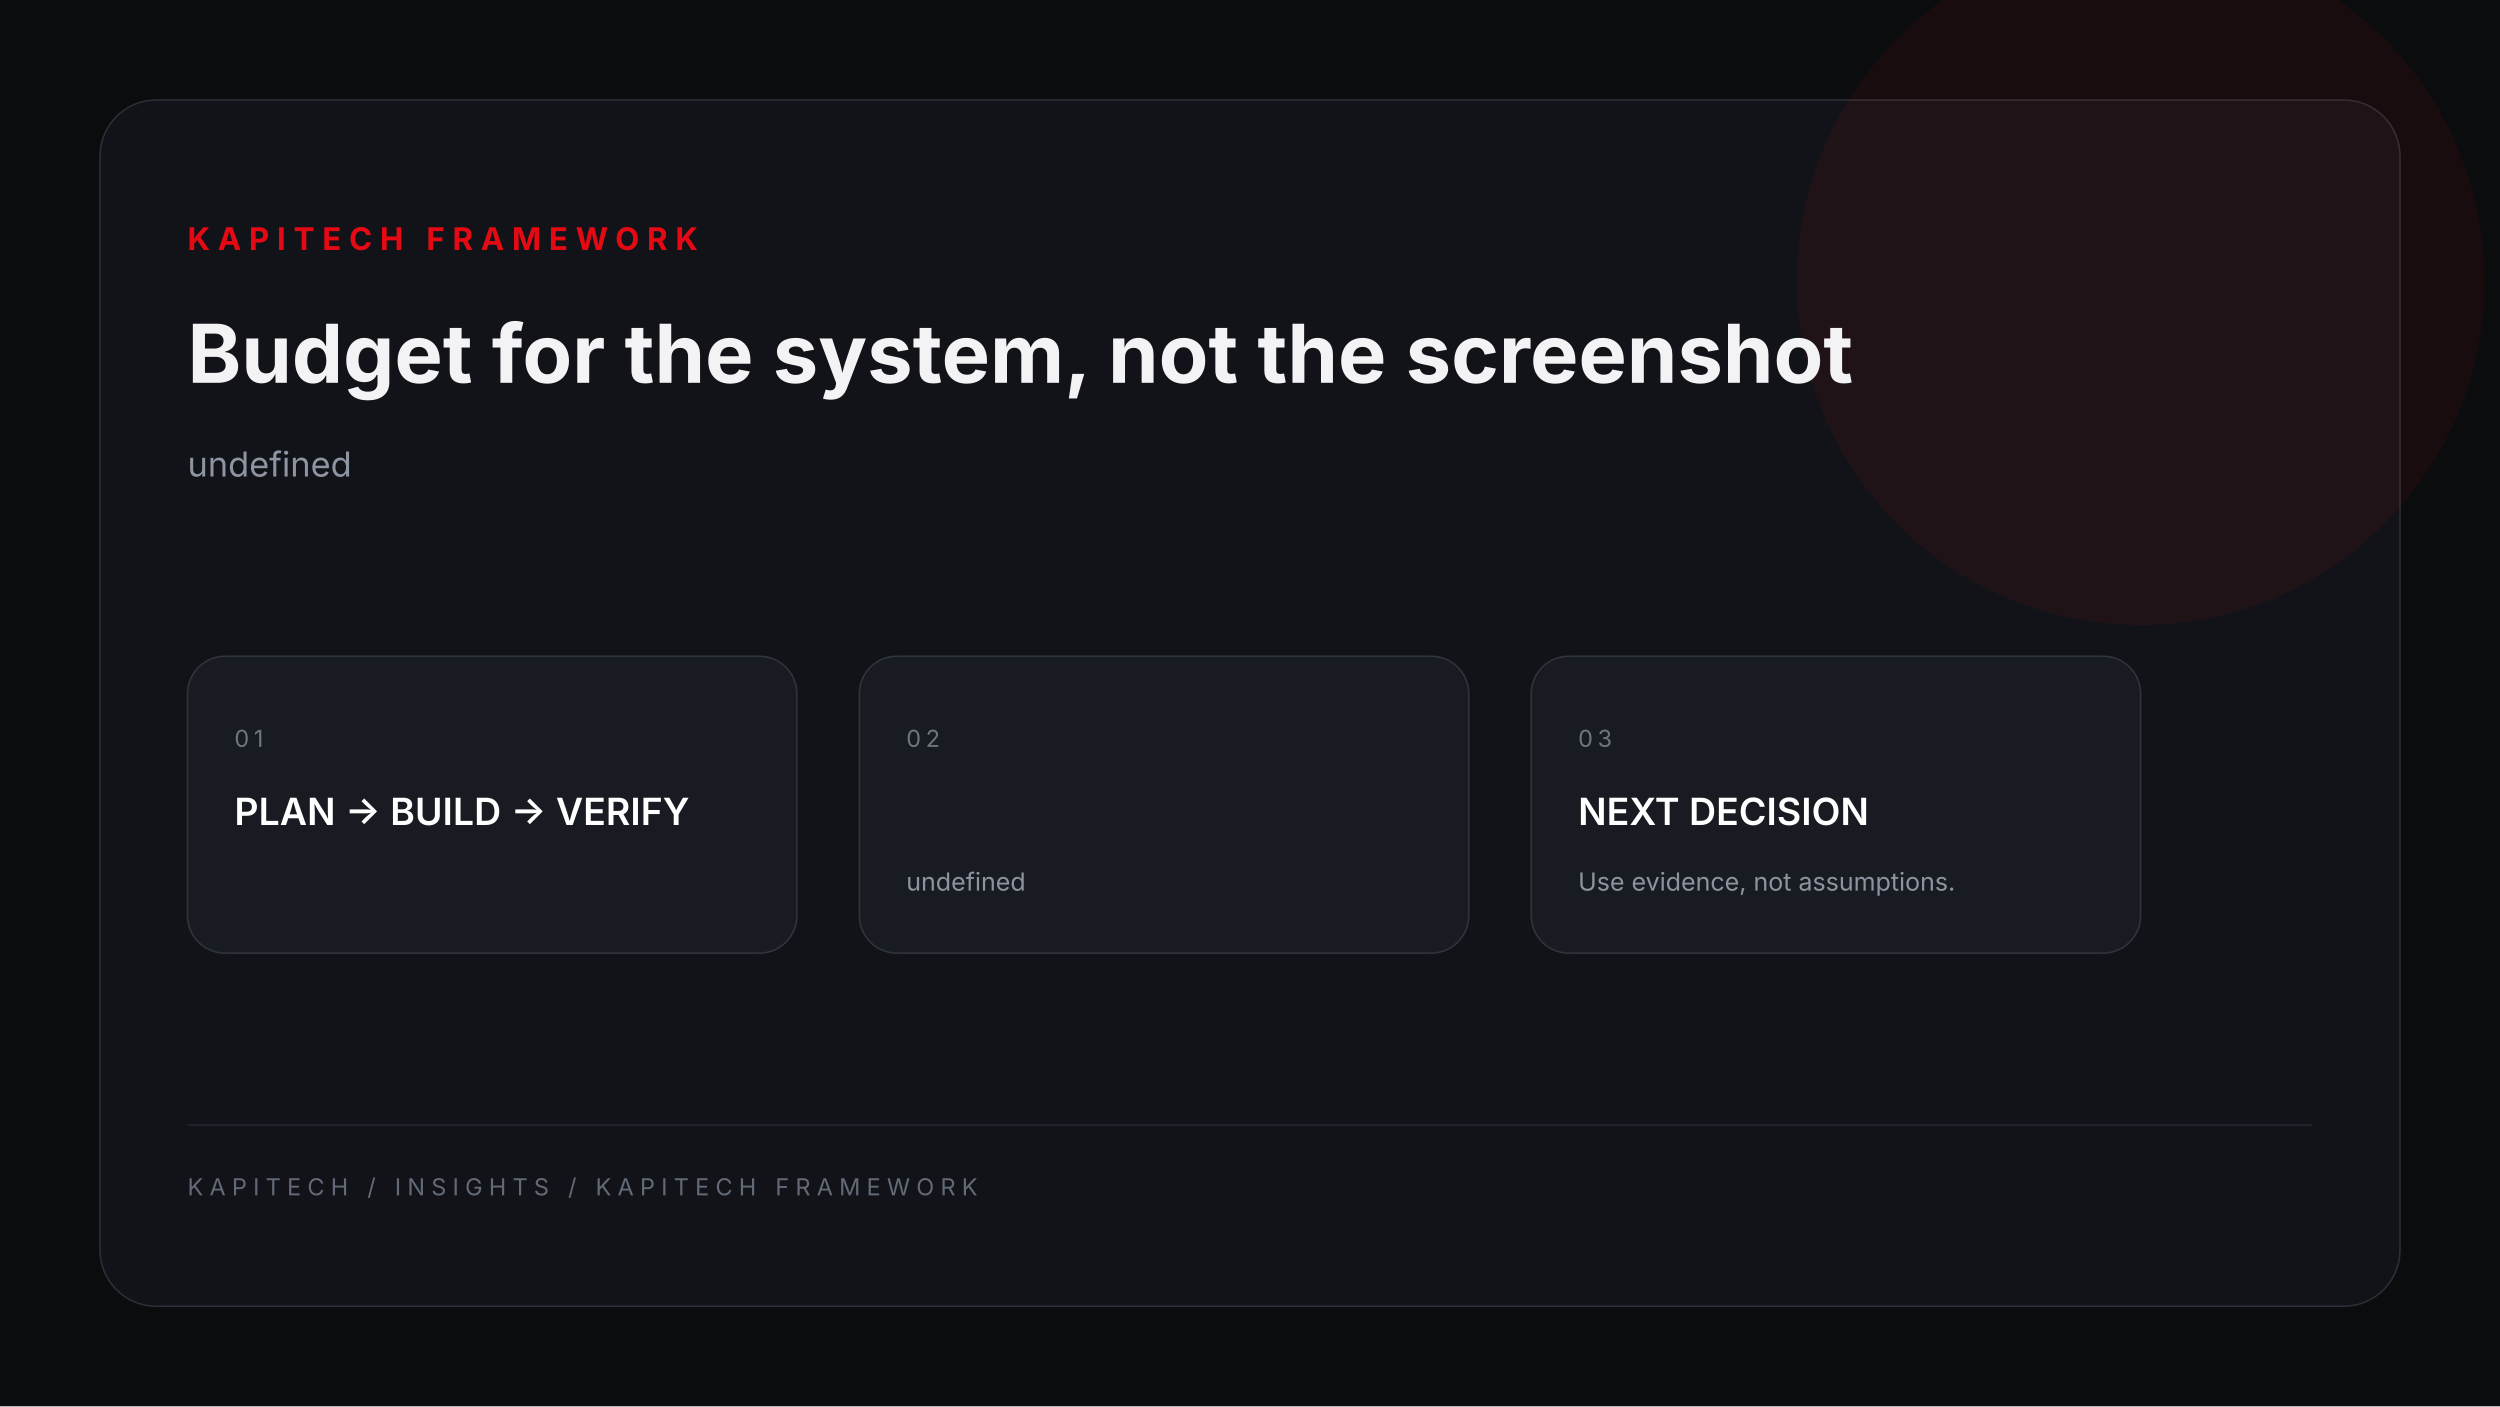
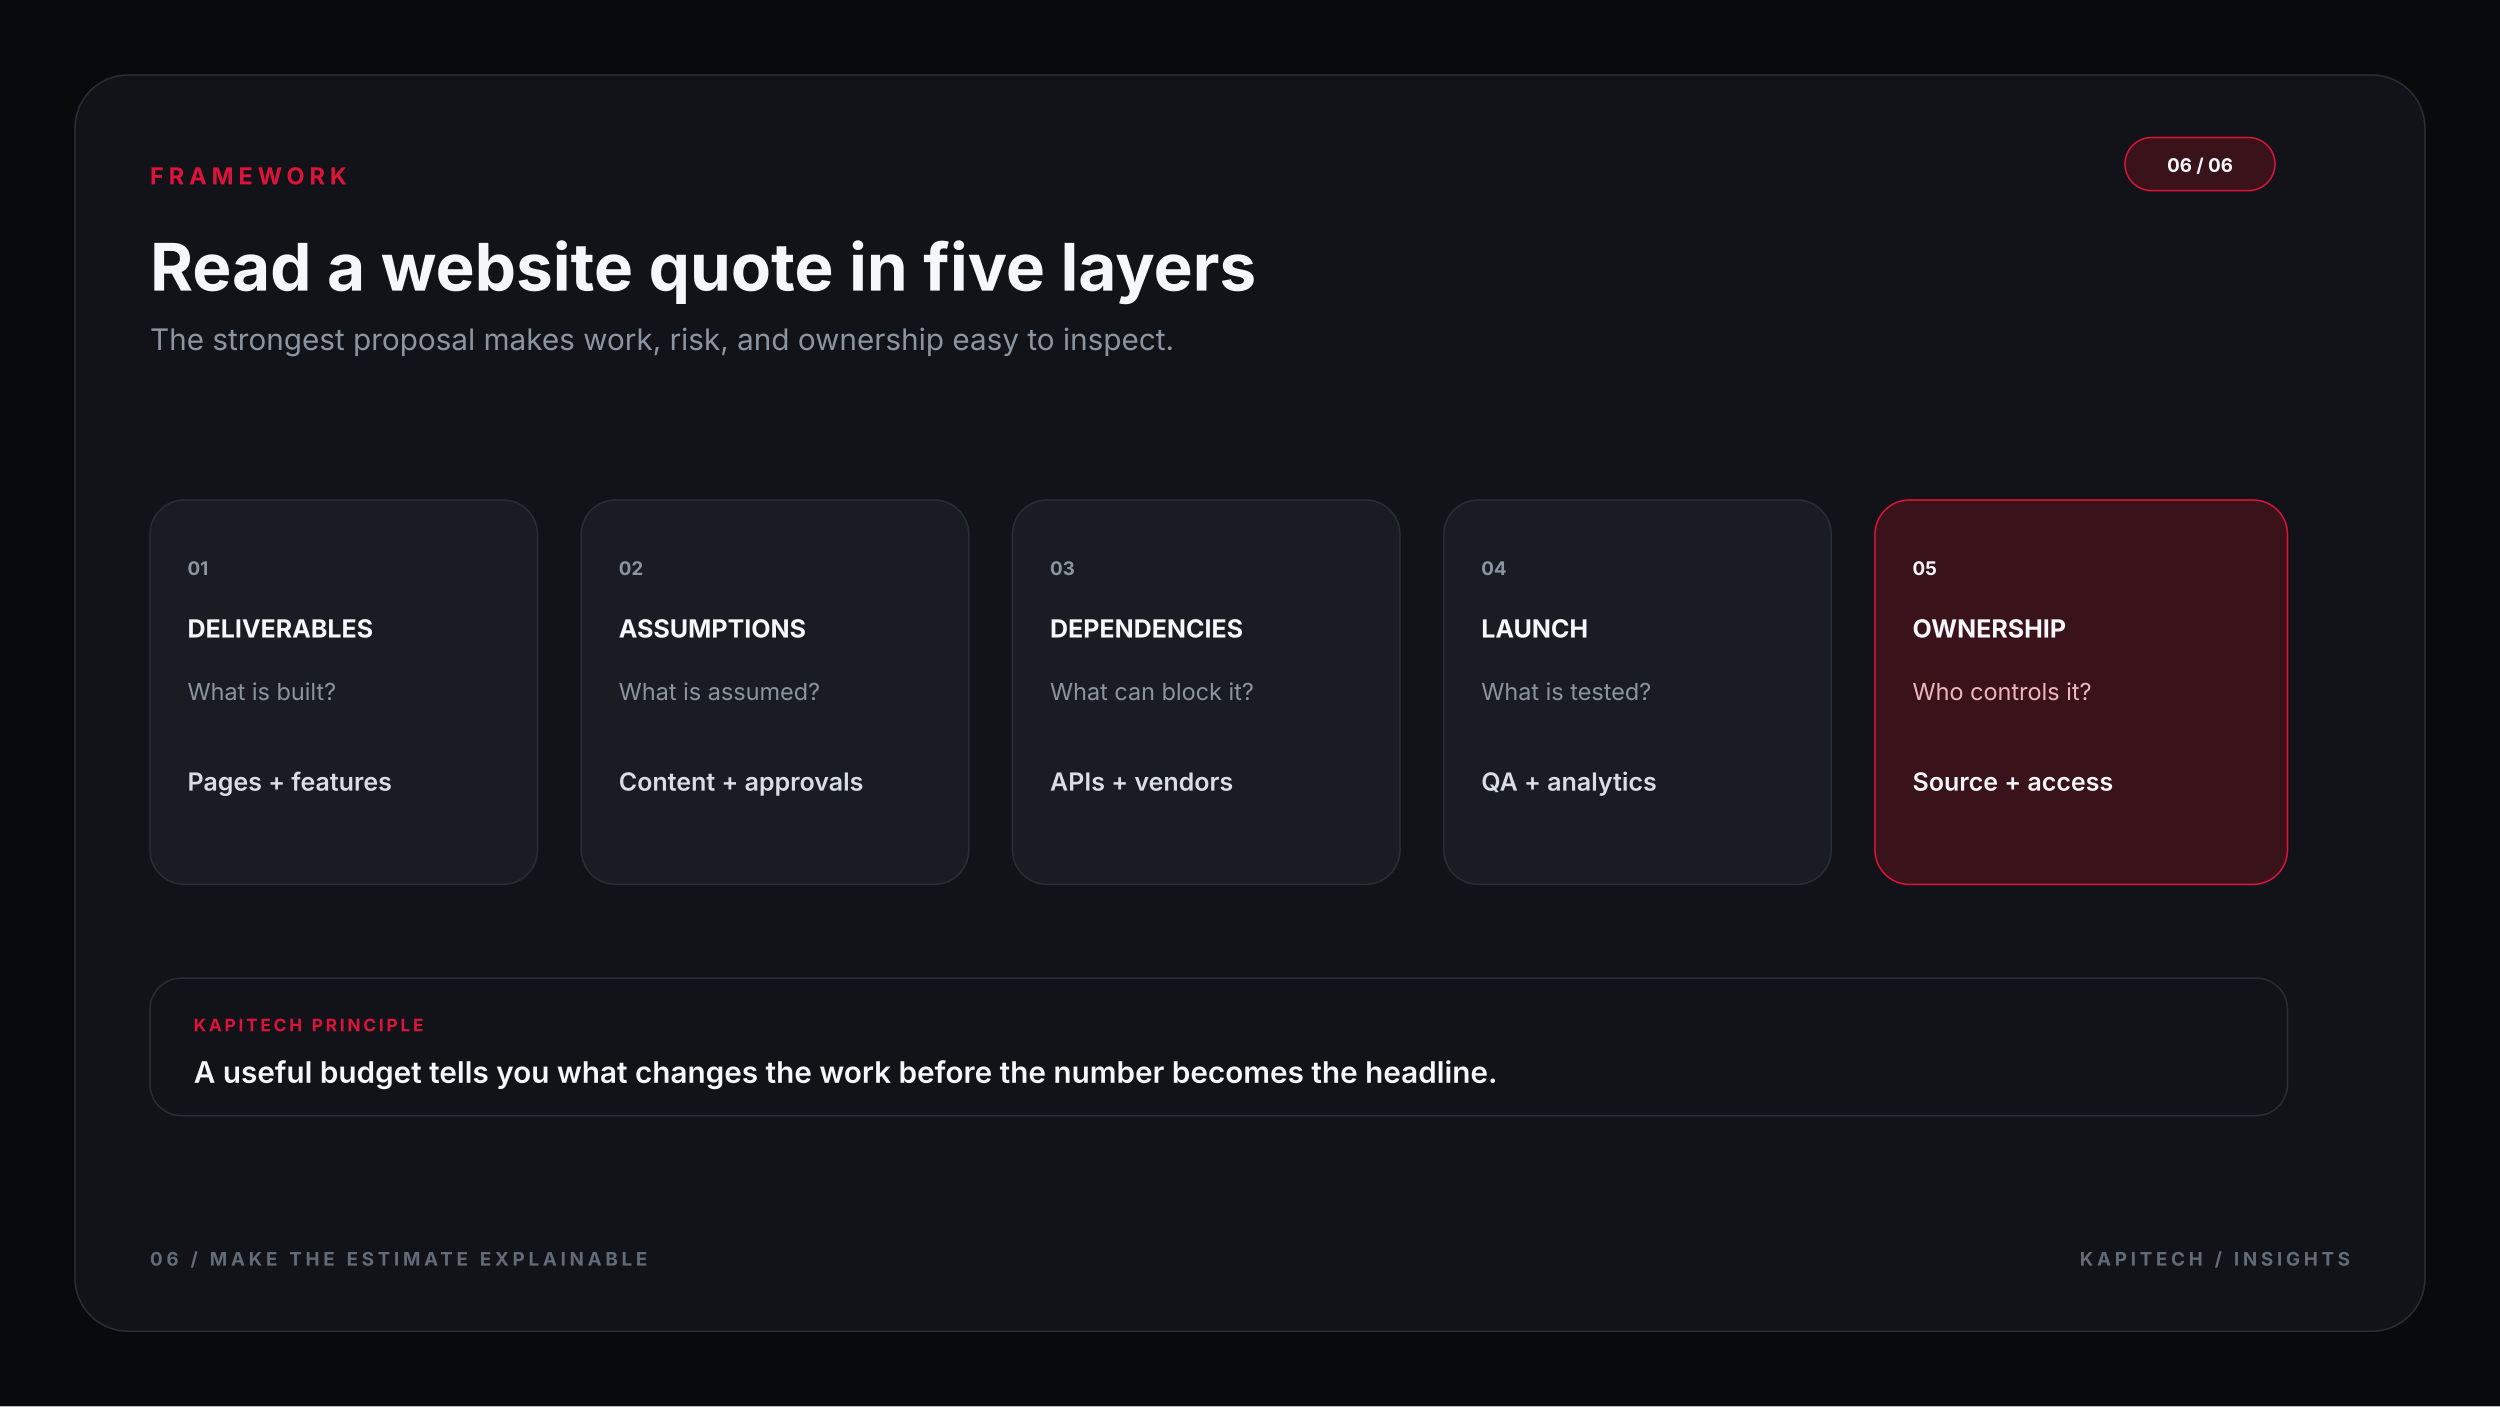
- <svg xmlns="http://www.w3.org/2000/svg" viewBox="0 0 1600 900" role="img">
-   <rect width="1600" height="900" fill="#0B0C0E" />
-   <rect x="64" y="64" width="1472" height="772" rx="36" fill="#111318" stroke="#2B2F37" />
-   <circle cx="1370" cy="180" r="220" fill="#E50914" opacity=".07" />
-   <text x="120" y="160" fill="#E50914" font-family="Inter,Arial,sans-serif" font-size="20" font-weight="700" letter-spacing="5">KAPITECH FRAMEWORK</text>
-   <text x="120" y="245" fill="#F3F3F6" font-family="Inter,Arial,sans-serif" font-size="52" font-weight="700">Budget for the system, not the screenshot</text>
-   <text x="120" y="305" fill="#8E95A2" font-family="Inter,Arial,sans-serif" font-size="22">undefined</text>
-   <g transform="translate(120 420)">
-     <rect width="390" height="190" rx="24" fill="#181B21" stroke="#30343D" />
-     <text x="30" y="58" fill="#6D7581" font-family="Inter,Arial" font-size="15" letter-spacing="3">01</text>
-     <text x="30" y="108" fill="#FFF" font-family="Inter,Arial" font-size="24" font-weight="600">PLAN → BUILD → VERIFY</text>
-     <text x="30" y="150" fill="#8D94A0" font-family="Inter,Arial" font-size="16" />
-     <rect x="430" width="390" height="190" rx="24" fill="#181B21" stroke="#30343D" />
-     <text x="460" y="58" fill="#6D7581" font-family="Inter,Arial" font-size="15" letter-spacing="3">02</text>
-     <text x="460" y="108" fill="#FFF" font-family="Inter,Arial" font-size="24" font-weight="600" />
-     <text x="460" y="150" fill="#8D94A0" font-family="Inter,Arial" font-size="16">undefined</text>
-     <rect x="860" width="390" height="190" rx="24" fill="#181B21" stroke="#30343D" />
-     <text x="890" y="58" fill="#6D7581" font-family="Inter,Arial" font-size="15" letter-spacing="3">03</text>
-     <text x="890" y="108" fill="#FFF" font-family="Inter,Arial" font-size="24" font-weight="600">NEXT DECISION</text>
-     <text x="890" y="150" fill="#8D94A0" font-family="Inter,Arial" font-size="16">Use evidence, not assumptions.</text>
-   </g>
-   <path d="M120 720H1480" stroke="#242831" />
-   <text x="120" y="765" fill="#626A77" font-family="Inter,Arial" font-size="15" letter-spacing="4">KAPITECH / INSIGHTS / KAPITECH FRAMEWORK</text>
+ <svg xmlns="http://www.w3.org/2000/svg" viewBox="0 0 1600 900" role="img" aria-labelledby="title desc">
+   <rect width="1600" height="900" fill="#090A0C" />
+   <rect x="48" y="48" width="1504" height="804" rx="34" fill="#111318" stroke="#292E36" />
+   <text x="96" y="118" fill="#DC143C" font-family="Inter,Arial" font-size="15" font-weight="700" letter-spacing="3.2">FRAMEWORK</text>
+   <text x="96" y="186" fill="#F5F7FA" font-family="Inter,Arial" font-size="42" font-weight="700">Read a website quote in five layers</text>
+   <text x="96" y="224" fill="#8B94A1" font-family="Inter,Arial" font-size="19">The strongest proposal makes work, risk, and ownership easy to inspect.</text>
+   <rect x="1360" y="88" width="96" height="34" rx="17" fill="#3A121A" stroke="#DC143C" />
+   <text x="1408" y="110" text-anchor="middle" fill="#F5F7FA" font-family="Inter,Arial" font-size="12" font-weight="700">06 / 06</text>
+   <rect x="96" y="320" width="248" height="246" rx="22" fill="#191C22" stroke="#292E36" />
+   <text x="120" y="368" fill="#8B94A1" font-family="Inter,Arial" font-size="12" font-weight="700">01</text>
+   <text x="120" y="408" fill="#F5F7FA" font-family="Inter,Arial" font-size="16" font-weight="700">DELIVERABLES</text>
+   <text x="120" y="448" fill="#8B94A1" font-family="Inter,Arial" font-size="15">What is built?</text>
+   <text x="120" y="506" fill="#D9DEE6" font-family="Inter,Arial" font-size="16" font-weight="600">Pages + features</text>
+   <rect x="372" y="320" width="248" height="246" rx="22" fill="#191C22" stroke="#292E36" />
+   <text x="396" y="368" fill="#8B94A1" font-family="Inter,Arial" font-size="12" font-weight="700">02</text>
+   <text x="396" y="408" fill="#F5F7FA" font-family="Inter,Arial" font-size="16" font-weight="700">ASSUMPTIONS</text>
+   <text x="396" y="448" fill="#8B94A1" font-family="Inter,Arial" font-size="15">What is assumed?</text>
+   <text x="396" y="506" fill="#D9DEE6" font-family="Inter,Arial" font-size="16" font-weight="600">Content + approvals</text>
+   <rect x="648" y="320" width="248" height="246" rx="22" fill="#191C22" stroke="#292E36" />
+   <text x="672" y="368" fill="#8B94A1" font-family="Inter,Arial" font-size="12" font-weight="700">03</text>
+   <text x="672" y="408" fill="#F5F7FA" font-family="Inter,Arial" font-size="16" font-weight="700">DEPENDENCIES</text>
+   <text x="672" y="448" fill="#8B94A1" font-family="Inter,Arial" font-size="15">What can block it?</text>
+   <text x="672" y="506" fill="#D9DEE6" font-family="Inter,Arial" font-size="16" font-weight="600">APIs + vendors</text>
+   <rect x="924" y="320" width="248" height="246" rx="22" fill="#191C22" stroke="#292E36" />
+   <text x="948" y="368" fill="#8B94A1" font-family="Inter,Arial" font-size="12" font-weight="700">04</text>
+   <text x="948" y="408" fill="#F5F7FA" font-family="Inter,Arial" font-size="16" font-weight="700">LAUNCH</text>
+   <text x="948" y="448" fill="#8B94A1" font-family="Inter,Arial" font-size="15">What is tested?</text>
+   <text x="948" y="506" fill="#D9DEE6" font-family="Inter,Arial" font-size="16" font-weight="600">QA + analytics</text>
+   <rect x="1200" y="320" width="264" height="246" rx="22" fill="#3A121A" stroke="#DC143C" />
+   <text x="1224" y="368" fill="#F5F7FA" font-family="Inter,Arial" font-size="12" font-weight="700">05</text>
+   <text x="1224" y="408" fill="#F5F7FA" font-family="Inter,Arial" font-size="16" font-weight="700">OWNERSHIP</text>
+   <text x="1224" y="448" fill="#F0B6C0" font-family="Inter,Arial" font-size="15">Who controls it?</text>
+   <text x="1224" y="506" fill="#F5F7FA" font-family="Inter,Arial" font-size="16" font-weight="600">Source + access</text>
+   <rect x="96" y="626" width="1368" height="88" rx="20" fill="#111318" stroke="#292E36" />
+   <text x="124" y="660" fill="#DC143C" font-family="Inter,Arial" font-size="11" font-weight="700" letter-spacing="1.8">KAPITECH PRINCIPLE</text>
+   <text x="124" y="693" fill="#F5F7FA" font-family="Inter,Arial" font-size="19" font-weight="600">A useful budget tells you what changes the work before the number becomes the headline.</text>
+   <text x="96" y="810" fill="#626B78" font-family="Inter,Arial" font-size="12" font-weight="700" letter-spacing="2.4">06 / MAKE THE ESTIMATE EXPLAINABLE</text>
+   <text x="1504" y="810" text-anchor="end" fill="#626B78" font-family="Inter,Arial" font-size="12" font-weight="700" letter-spacing="2.4">KAPITECH / INSIGHTS</text>
</svg>
